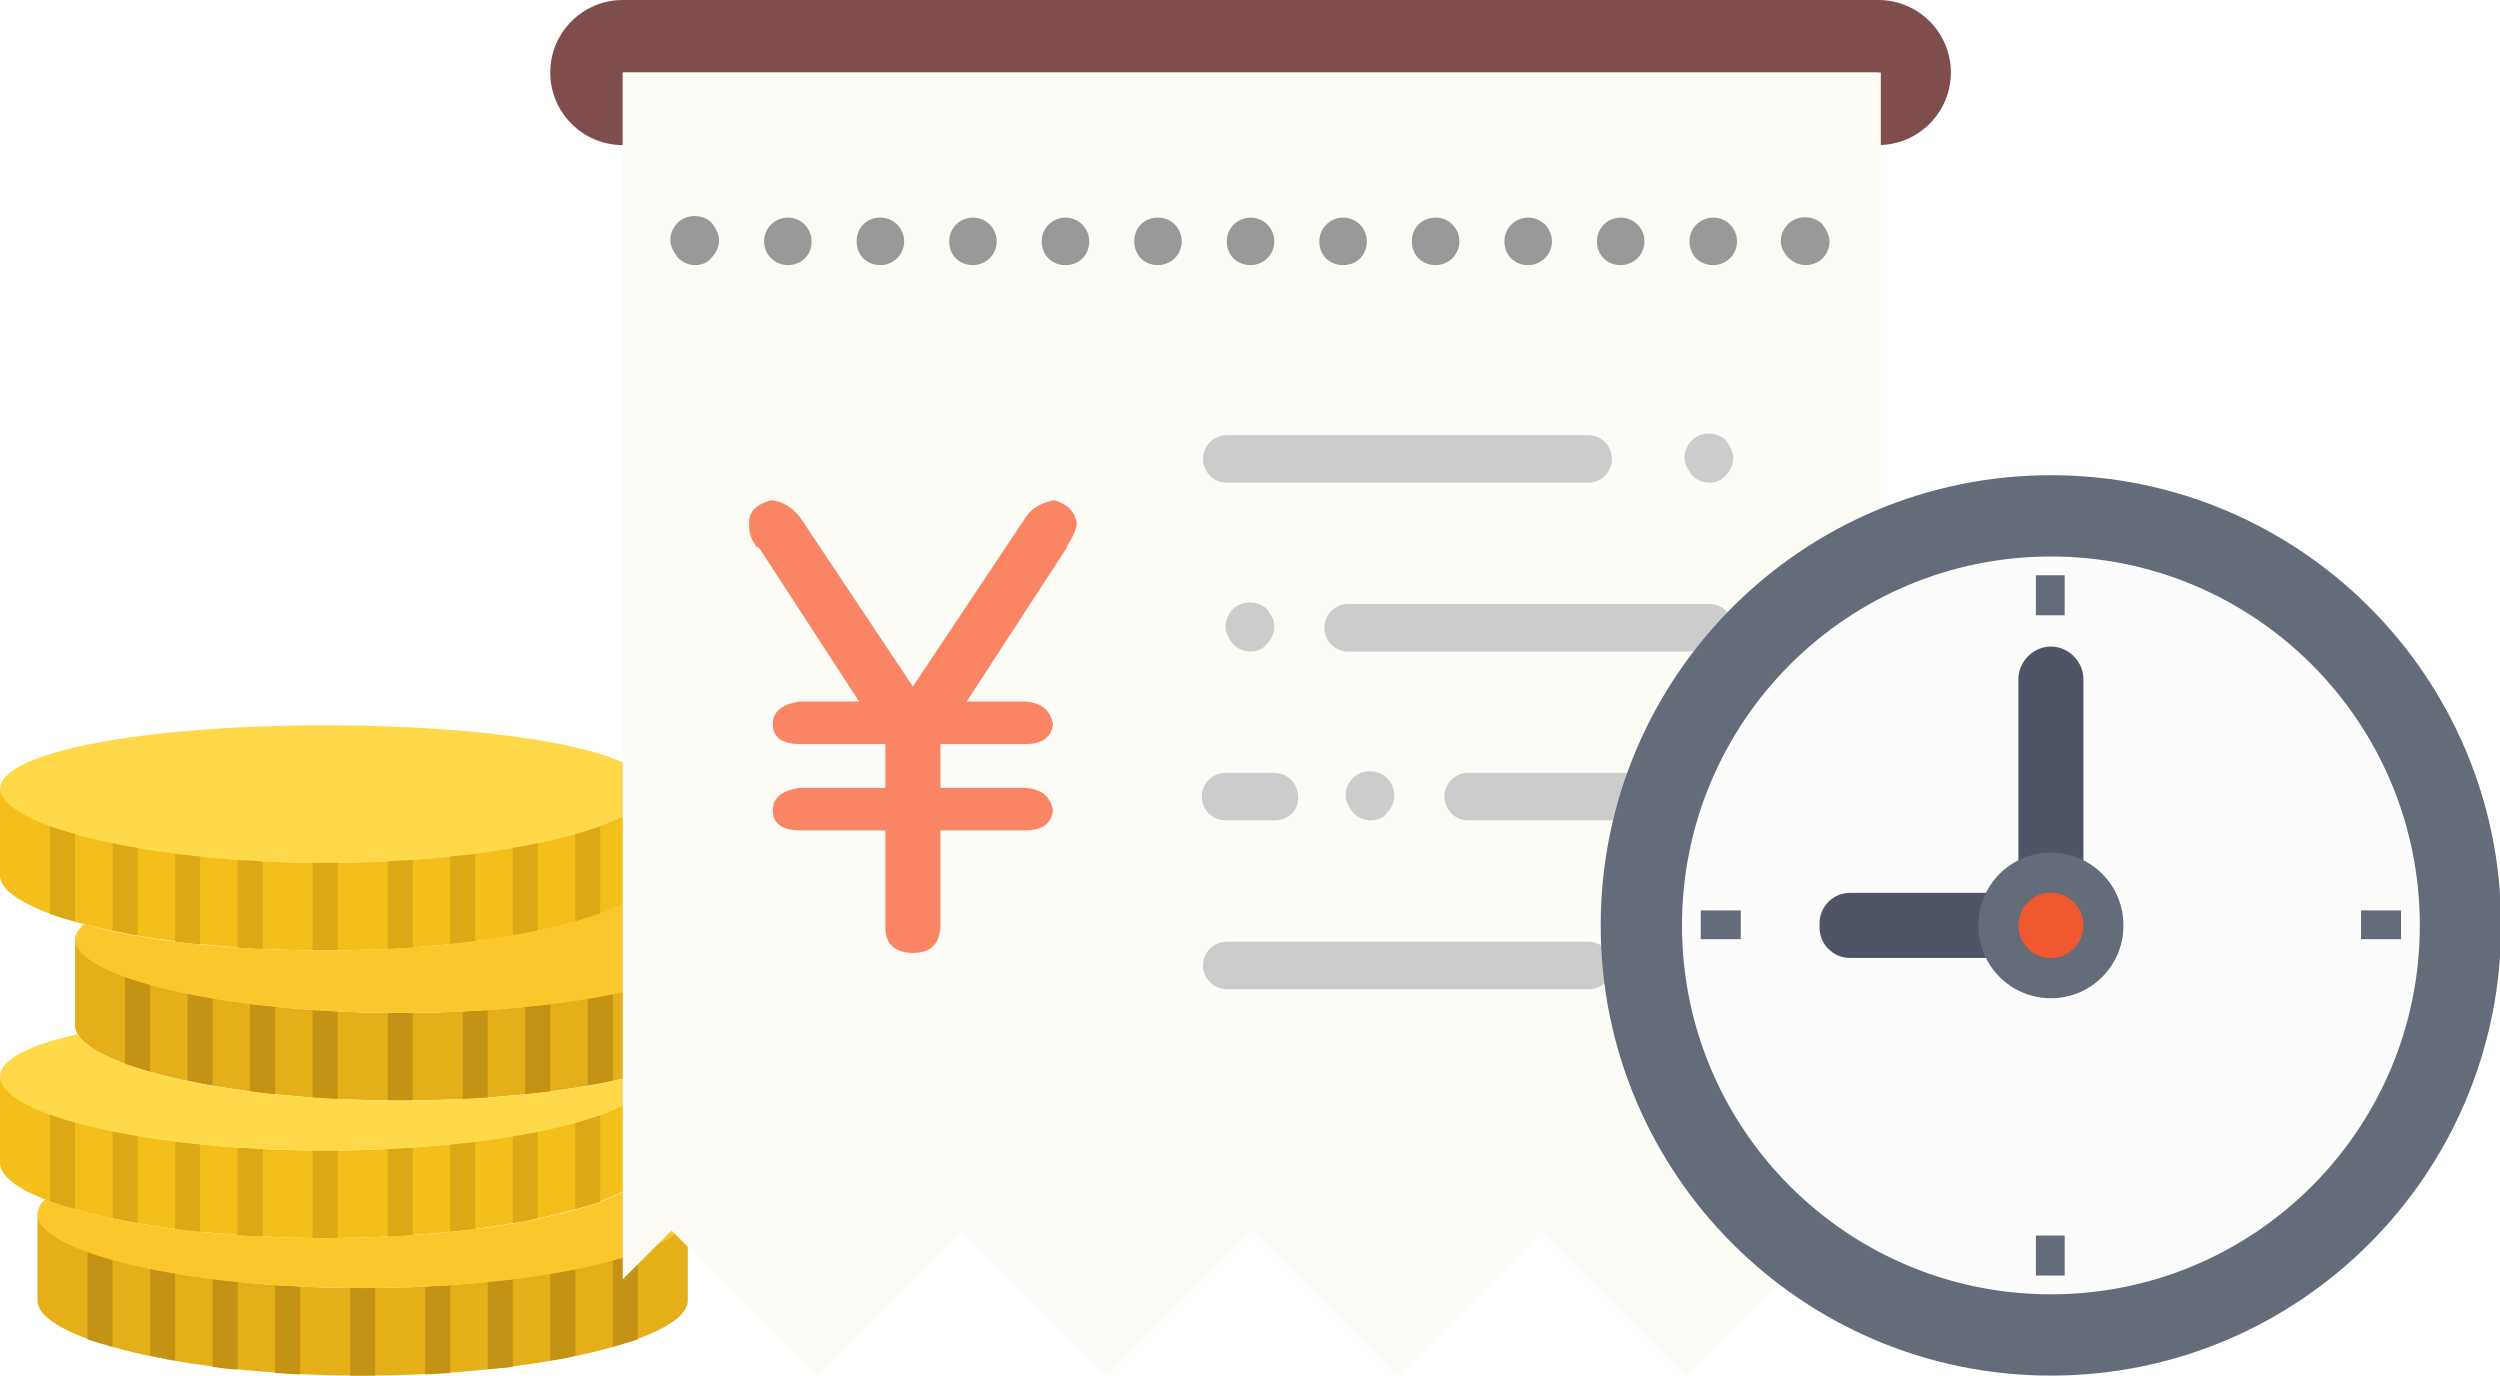
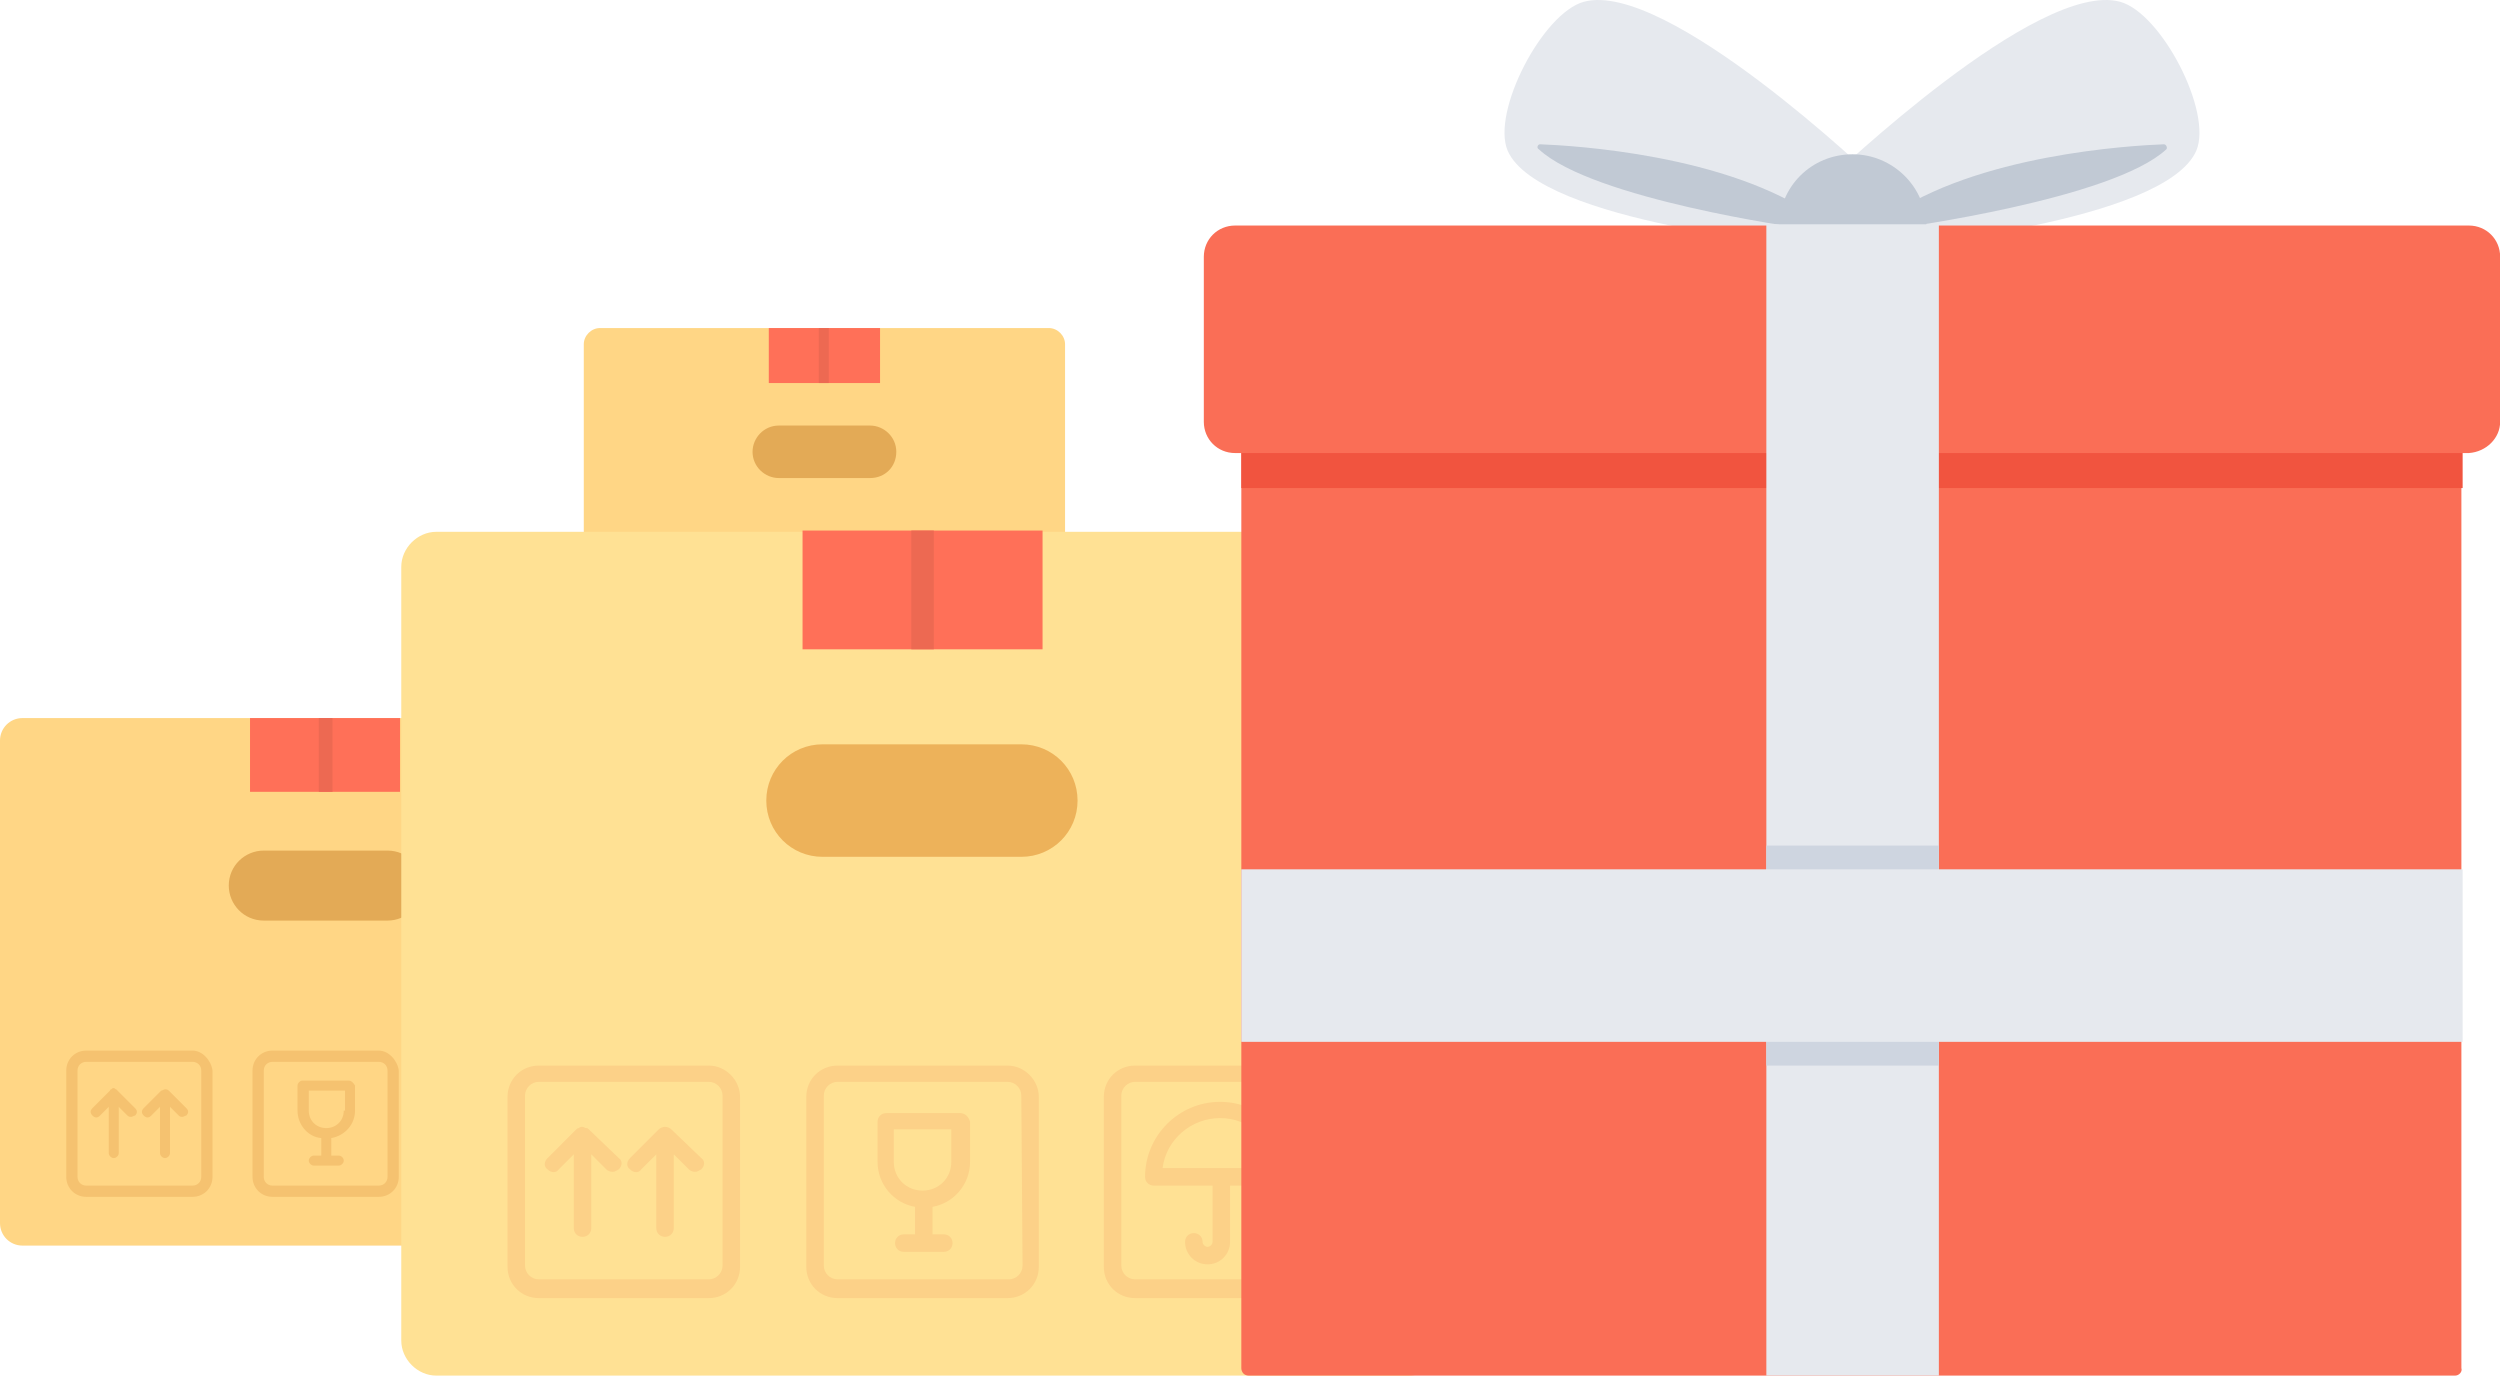
- <svg xmlns="http://www.w3.org/2000/svg" t="1607592507690" class="icon" viewBox="0 0 1861 1024" version="1.1" p-id="2241" width="147.208" height="81">
+ <svg xmlns="http://www.w3.org/2000/svg" t="1607592897456" class="icon" viewBox="0 0 1861 1024" version="1.1" p-id="3922" width="147.208" height="81">
  <defs>
    <style type="text/css" />
  </defs>
-   <path d="M269.964 958.836c-134.051 0-242.036-27.927-242.036-55.855v65.164c0 27.927 107.985 55.855 242.036 55.855s242.036-27.927 242.036-55.855v-65.164c0 27.927-107.985 55.855-242.036 55.855" fill="#E4AF18" p-id="2242" />
-   <path d="M242.036 856.436c-134.051 0-242.036-27.927-242.036-55.855v65.164c0 27.927 107.985 55.855 242.036 55.855s242.036-27.927 242.036-55.855v-65.164c0 27.927-107.985 55.855-242.036 55.855" fill="#F4BF1A" p-id="2243" />
-   <path d="M297.891 754.036c-134.051 0-242.036-27.927-242.036-55.855v65.164c0 27.927 107.985 55.855 242.036 55.855s242.036-27.927 242.036-55.855v-65.164c0 27.927-107.985 55.855-242.036 55.855" fill="#E4AF18" p-id="2244" />
-   <path d="M484.073 587.404c0 27.927-107.985 54.924-242.036 54.924s-242.036-26.065-242.036-54.924c0-27.927 107.985-47.476 242.036-47.476s242.036 19.549 242.036 47.476" fill="#FFD949" p-id="2245" />
-   <path d="M242.036 642.327c-134.051 0-242.036-27.927-242.036-55.855v65.164c0 27.927 107.985 55.855 242.036 55.855s242.036-27.927 242.036-55.855v-65.164c0 27.927-107.985 55.855-242.036 55.855" fill="#F4BF1A" p-id="2246" />
-   <path d="M37.236 615.331v65.164c5.585 1.862 12.102 3.724 18.618 5.585v-65.164c-6.516-1.862-13.033-3.724-18.618-5.585M428.218 620.916v65.164c6.516-1.862 13.033-3.724 18.618-5.585v-65.164c-5.585 1.862-12.102 3.724-18.618 5.585M83.782 627.433v65.164c5.585 0.931 12.102 2.793 18.618 3.724v-65.164c-6.516-0.931-13.033-1.862-18.618-3.724M381.673 631.156v65.164c6.516-0.931 13.033-1.862 18.618-3.724v-65.164c-5.585 1.862-12.102 2.793-18.618 3.724M130.327 635.811v65.164c6.516 0.931 12.102 1.862 18.618 1.862v-65.164c-6.516-0.931-12.102-0.931-18.618-1.862M335.127 637.673v65.164c6.516-0.931 12.102-0.931 18.618-1.862v-65.164c-6.516 0.931-12.102 0.931-18.618 1.862M176.873 640.465v65.164c6.516 0 12.102 0.931 18.618 0.931v-65.164c-6.516-0.931-12.102-0.931-18.618-0.931M288.582 641.396v65.164c6.516 0 12.102-0.931 18.618-0.931v-65.164c-6.516 0-12.102 0-18.618 0.931M242.036 642.327h-9.309v65.164h18.618v-65.164h-9.309" fill="#DCA815" p-id="2247" />
-   <path d="M93.091 727.04v65.164c5.585 1.862 12.102 3.724 18.618 5.585v-65.164c-6.516-1.862-13.033-3.724-18.618-5.585M484.073 732.625v65.164c6.516-1.862 13.033-3.724 18.618-5.585v-65.164c-5.585 1.862-12.102 3.724-18.618 5.585M139.636 739.142v65.164c5.585 0.931 12.102 2.793 18.618 3.724v-65.164c-6.516-0.931-13.033-1.862-18.618-3.724M437.527 742.865v65.164c6.516-0.931 13.033-1.862 18.618-3.724v-65.164c-5.585 1.862-12.102 2.793-18.618 3.724M186.182 747.52v65.164c6.516 0.931 12.102 1.862 18.618 1.862v-65.164c-6.516-0.931-12.102-0.931-18.618-1.862M390.982 749.382v65.164c6.516-0.931 12.102-0.931 18.618-1.862v-65.164c-6.516 0.931-12.102 0.931-18.618 1.862M232.727 752.175v65.164c6.516 0 12.102 0.931 18.618 0.931v-65.164c-6.516-0.931-12.102-0.931-18.618-0.931M344.436 753.105v65.164c6.516 0 12.102-0.931 18.618-0.931v-65.164c-6.516 0-12.102 0-18.618 0.931M297.891 754.036h-9.309v65.164h18.618v-65.164h-9.309" fill="#C49214" p-id="2248" />
-   <path d="M37.236 829.44v65.164c5.585 1.862 12.102 3.724 18.618 5.585v-65.164c-6.516-1.862-13.033-3.724-18.618-5.585M428.218 835.025v65.164c6.516-1.862 13.033-3.724 18.618-5.585v-65.164c-5.585 1.862-12.102 3.724-18.618 5.585M83.782 841.542v65.164c5.585 0.931 12.102 2.793 18.618 3.724v-65.164c-6.516-0.931-13.033-1.862-18.618-3.724M381.673 845.265v65.164c6.516-0.931 13.033-1.862 18.618-3.724v-65.164c-5.585 1.862-12.102 2.793-18.618 3.724M130.327 849.92v65.164c6.516 0.931 12.102 1.862 18.618 1.862v-65.164c-6.516-0.931-12.102-0.931-18.618-1.862M335.127 851.782v65.164c6.516-0.931 12.102-0.931 18.618-1.862v-65.164c-6.516 0.931-12.102 0.931-18.618 1.862M176.873 854.575v65.164c6.516 0 12.102 0.931 18.618 0.931v-65.164c-6.516-0.931-12.102-0.931-18.618-0.931M288.582 855.505v65.164c6.516 0 12.102-0.931 18.618-0.931v-65.164c-6.516 0-12.102 0-18.618 0.931M242.036 856.436h-9.309v65.164h18.618v-65.164h-9.309" fill="#DCA815" p-id="2249" />
-   <path d="M65.164 931.84v65.164c5.585 1.862 12.102 3.724 18.618 5.585v-65.164c-6.516-1.862-13.033-3.724-18.618-5.585M456.145 937.425v65.164c6.516-1.862 13.033-3.724 18.618-5.585v-65.164c-5.585 1.862-12.102 3.724-18.618 5.585M111.709 943.942v65.164c5.585 0.931 12.102 2.793 18.618 3.724v-65.164c-6.516-0.931-13.033-1.862-18.618-3.724M409.6 947.665v65.164c6.516-0.931 13.033-1.862 18.618-3.724v-65.164c-5.585 1.862-12.102 2.793-18.618 3.724M158.255 952.32v65.164c6.516 0.931 12.102 1.862 18.618 1.862v-65.164c-6.516-0.931-12.102-0.931-18.618-1.862M363.055 954.182v65.164c6.516-0.931 12.102-0.931 18.618-1.862v-65.164c-6.516 0.931-12.102 0.931-18.618 1.862M204.8 956.975v65.164c6.516 0 12.102 0.931 18.618 0.931v-65.164c-6.516-0.931-12.102-0.931-18.618-0.931M316.509 957.905v65.164c6.516 0 12.102-0.931 18.618-0.931v-65.164c-6.516 0-12.102 0-18.618 0.931M269.964 958.836h-9.309v65.164h18.618v-65.164h-9.309" fill="#C49214" p-id="2250" />
-   <path d="M476.625 878.778c-26.065 23.273-121.018 42.822-234.589 42.822-88.436 0-165.702-12.102-208.524-28.858-3.724 3.724-5.585 7.447-5.585 11.171 0 27.927 107.985 54.924 242.036 54.924s242.036-26.065 242.036-54.924c0-9.309-13.033-18.618-35.375-25.135" fill="#FCC62D" p-id="2251" />
-   <path d="M297.891 819.2c-122.88 0-224.349-23.273-240.175-49.338-36.305 8.378-57.716 18.618-57.716 31.651 0 27.927 107.985 54.924 242.036 54.924s242.036-26.065 242.036-54.924c0-0.931 0-2.793-0.931-3.724-43.753 13.033-110.778 21.411-185.251 21.411" fill="#FFD949" p-id="2252" />
-   <path d="M474.764 665.6c-28.858 22.342-121.949 41.891-232.727 41.891-71.68 0-135.913-7.447-179.665-19.549-3.724 3.724-6.516 7.447-6.516 11.171 0 27.927 107.985 54.924 242.036 54.924s242.036-26.065 242.036-54.924c0-13.033-25.135-25.135-65.164-33.513" fill="#FCC62D" p-id="2253" />
-   <path d="M1398.225 0H463.593c-29.789 0-53.993 24.204-53.993 53.993 0 29.789 24.204 53.993 53.993 53.993v-53.993h934.633v53.993c29.789 0 53.993-24.204 53.993-53.993 0-29.789-24.204-53.993-53.993-53.993z m0 0" fill="#804D4D" p-id="2254" />
-   <path d="M499.898 916.015l107.985 107.985 107.985-107.985 107.985 107.985 107.985-107.985 107.985 107.985 107.985-107.985 107.985 107.985 107.985-107.985 36.305 36.305v-898.327H463.593v898.327l36.305-36.305z m0 0" fill="#FCFBF5" p-id="2255" />
-   <path d="M1182.255 736.349h-269.033c-10.24 0-17.687-8.378-17.687-17.687 0-10.24 8.378-17.687 17.687-17.687H1182.255c10.24 0 17.687 8.378 17.687 17.687 0 10.24-7.447 17.687-17.687 17.687z m0 0M1272.553 736.349c-4.655 0-9.309-1.862-13.033-5.585-2.793-3.724-5.585-8.378-5.585-13.033 0-4.655 1.862-9.309 5.585-13.033 6.516-6.516 18.618-6.516 25.135 0 2.793 3.724 5.585 7.447 5.585 13.033 0 4.655-1.862 9.309-5.585 13.033-2.793 3.724-7.447 5.585-12.102 5.585z m0 0M1272.553 485.004h-269.033c-10.24 0-17.687-8.378-17.687-17.687 0-10.24 8.378-17.687 17.687-17.687h269.033c10.24 0 17.687 8.378 17.687 17.687 0 9.309-8.378 17.687-17.687 17.687z m0 0M1272.553 610.676h-179.665c-10.24 0-17.687-8.378-17.687-17.687 0-10.24 8.378-17.687 17.687-17.687h179.665c10.24 0 17.687 8.378 17.687 17.687 0 10.24-8.378 17.687-17.687 17.687z m0 0M948.596 610.676H912.291c-10.24 0-17.687-8.378-17.687-17.687 0-10.24 8.378-17.687 17.687-17.687h36.305c10.24 0 17.687 8.378 17.687 17.687 0.931 10.24-7.447 17.687-17.687 17.687z m0 0M1182.255 359.331h-269.033c-10.24 0-17.687-8.378-17.687-17.687 0-10.24 8.378-17.687 17.687-17.687H1182.255c10.24 0 17.687 8.378 17.687 17.687 0 9.309-7.447 17.687-17.687 17.687z m0 0M1272.553 359.331c-4.655 0-9.309-1.862-13.033-5.585-2.793-3.724-5.585-8.378-5.585-13.033 0-4.655 1.862-9.309 5.585-13.033 6.516-6.516 18.618-6.516 25.135 0 2.793 3.724 5.585 8.378 5.585 13.033 0 4.655-1.862 9.309-5.585 13.033-2.793 3.724-7.447 5.585-12.102 5.585z m0 0M930.909 485.004c-4.655 0-9.309-1.862-13.033-5.585-2.793-3.724-5.585-7.447-5.585-13.033 0-4.655 1.862-9.309 5.585-13.033 6.516-6.516 18.618-6.516 25.135 0 2.793 3.724 5.585 7.447 5.585 13.033 0 4.655-1.862 9.309-5.585 13.033-2.793 3.724-7.447 5.585-12.102 5.585z m0 0M1020.276 610.676c-4.655 0-9.309-1.862-13.033-5.585-2.793-3.724-5.585-8.378-5.585-13.033 0-4.655 1.862-9.309 5.585-13.033 6.516-6.516 18.618-6.516 25.135 0 2.793 2.793 5.585 7.447 5.585 13.033 0 4.655-1.862 9.309-5.585 13.033-1.862 3.724-7.447 5.585-12.102 5.585z m0 0" fill="#CCCCCC" p-id="2256" />
-   <path d="M517.585 197.353c-4.655 0-9.309-1.862-13.033-5.585-2.793-3.724-5.585-8.378-5.585-13.033 0-4.655 1.862-9.309 5.585-13.033 6.516-6.516 18.618-6.516 25.135 0 2.793 3.724 5.585 8.378 5.585 13.033 0 4.655-1.862 9.309-5.585 13.033-2.793 3.724-7.447 5.585-12.102 5.585z m0 0M1257.658 179.665c0-10.24 8.378-17.687 17.687-17.687 10.24 0 17.687 8.378 17.687 17.687 0 10.24-8.378 17.687-17.687 17.687-10.24 0-17.687-7.447-17.687-17.687z m-68.887 0c0-10.24 8.378-17.687 17.687-17.687 10.24 0 17.687 8.378 17.687 17.687 0 10.24-8.378 17.687-17.687 17.687-10.24 0-17.687-7.447-17.687-17.687z m-68.887 0c0-10.24 8.378-17.687 17.687-17.687 10.24 0 17.687 8.378 17.687 17.687 0 10.24-8.378 17.687-17.687 17.687-10.24 0-17.687-7.447-17.687-17.687z m-68.887 0c0-10.24 7.447-17.687 17.687-17.687 10.24 0 17.687 8.378 17.687 17.687 0 10.24-8.378 17.687-17.687 17.687-10.24 0-17.687-7.447-17.687-17.687z m-68.887 0c0-10.24 8.378-17.687 17.687-17.687 10.24 0 17.687 8.378 17.687 17.687 0 10.24-7.447 17.687-17.687 17.687-10.24 0-17.687-7.447-17.687-17.687z m-68.887 0c0-10.24 8.378-17.687 17.687-17.687 10.24 0 17.687 8.378 17.687 17.687 0 10.24-8.378 17.687-17.687 17.687-10.24 0-17.687-7.447-17.687-17.687z m-68.887 0c0-10.24 7.447-17.687 17.687-17.687 10.24 0 17.687 8.378 17.687 17.687 0 10.24-8.378 17.687-17.687 17.687-10.24 0-17.687-7.447-17.687-17.687z m-68.887 0c0-10.24 8.378-17.687 17.687-17.687 10.24 0 17.687 8.378 17.687 17.687 0 10.24-7.447 17.687-17.687 17.687-10.24 0-17.687-7.447-17.687-17.687z m-68.887 0c0-10.24 8.378-17.687 17.687-17.687 10.24 0 17.687 8.378 17.687 17.687 0 10.24-8.378 17.687-17.687 17.687-10.24 0-17.687-7.447-17.687-17.687z m-68.887 0c0-10.24 7.447-17.687 17.687-17.687 10.24 0 17.687 8.378 17.687 17.687 0 10.24-8.378 17.687-17.687 17.687-10.24 0-17.687-7.447-17.687-17.687z m-68.887 0c0-10.24 8.378-17.687 17.687-17.687 10.24 0 17.687 8.378 17.687 17.687 0 10.24-7.447 17.687-17.687 17.687-9.309 0-17.687-7.447-17.687-17.687z m0 0M1344.233 197.353c-4.655 0-9.309-1.862-13.033-5.585-2.793-2.793-5.585-7.447-5.585-12.102s1.862-9.309 5.585-13.033c6.516-6.516 18.618-6.516 25.135 0 2.793 3.724 5.585 8.378 5.585 13.033 0 4.655-1.862 9.309-5.585 13.033-2.793 2.793-7.447 4.655-12.102 4.655z m0 0" fill="#999999" p-id="2257" />
-   <path d="M659.084 586.473v-32.582H595.782c-13.033 0-20.48-4.655-20.48-14.895 0-9.309 6.516-14.895 20.48-16.756h43.753l-74.473-114.502c-0.931 0-2.793-0.931-3.724-3.724-2.793-3.724-3.724-8.378-3.724-14.895 0-8.378 5.585-13.964 16.756-16.756 8.378 0.931 15.825 5.585 21.411 13.033l83.782 125.673 83.782-125.673c4.655-7.447 12.102-11.171 21.411-13.033 9.309 2.793 14.895 7.447 16.756 16.756 0 3.724-1.862 8.378-5.585 14.895-0.931 0.931-1.862 2.793-1.862 3.724l-74.473 114.502h43.753c12.102 0.931 18.618 6.516 20.48 16.756-0.931 9.309-7.447 14.895-20.48 14.895h-63.302v32.582h63.302c12.102 0.931 18.618 6.516 20.48 16.756-0.931 9.309-7.447 14.895-20.48 14.895h-63.302v72.611c-0.931 12.102-7.447 18.618-20.48 18.618-13.033 0-20.48-6.516-20.48-18.618v-72.611H595.782c-13.033 0-20.48-4.655-20.48-14.895 0-9.309 6.516-14.895 20.48-16.756h63.302z" fill="#FA8564" p-id="2258" />
-   <path d="M1526.691 688.873m-335.127 0a335.127 335.127 0 1 0 670.255 0 335.127 335.127 0 1 0-670.255 0Z" fill="#646B79" p-id="2259" />
-   <path d="M1526.691 688.873m-274.618 0a274.618 274.618 0 1 0 549.236 0 274.618 274.618 0 1 0-549.236 0Z" fill="#FCFCFD" p-id="2260" />
-   <path d="M1526.691 713.076c-13.033 0-24.204-11.171-24.204-24.204v-183.389c0-13.033 11.171-24.204 24.204-24.204 13.033 0 24.204 11.171 24.204 24.204V688.873c0 13.033-11.171 24.204-24.204 24.204z" fill="#4F5565" p-id="2261" />
-   <path d="M1550.895 687.011v3.724c0 12.102-10.24 22.342-22.342 22.342h-151.738c-12.102 0-22.342-10.24-22.342-22.342v-3.724c0-12.102 10.24-22.342 22.342-22.342h151.738c12.102 0 22.342 10.24 22.342 22.342z" fill="#4F5565" p-id="2262" />
-   <path d="M1515.52 428.218h21.411v29.789h-21.411zM1515.52 919.738h21.411v29.789h-21.411zM1757.556 677.702h29.789v21.411h-29.789zM1266.036 677.702h29.789v21.411H1266.036z" fill="#646B79" p-id="2263" />
-   <path d="M1526.691 688.873m-53.993 0a53.993 53.993 0 1 0 107.985 0 53.993 53.993 0 1 0-107.985 0Z" fill="#646B79" p-id="2264" />
-   <path d="M1526.691 688.873m-24.204 0a24.204 24.204 0 1 0 48.407 0 24.204 24.204 0 1 0-48.407 0Z" fill="#F0582F" p-id="2265" />
+   <path d="M484.818 910.472v-359.194c0-9.306-7.444-16.75-16.75-16.75h-451.318c-9.306 0-16.75 7.444-16.75 16.75v359.194c0 9.306 7.444 16.75 16.75 16.75h451.318c8.375-0.931 16.75-8.375 16.75-16.75z" fill="#FFD685" p-id="3923" />
+   <path d="M0 550.348v-2.792 3.722-0.931zM484.818 550.348V547.557v2.792z" fill="#FFD05B" p-id="3924" />
+   <path d="M186.111 534.529h111.666v54.903h-111.666z" fill="#FF7058" p-id="3925" />
+   <path d="M237.291 534.529h10.236v54.903h-10.236z" fill="#ED6952" p-id="3926" />
+   <path d="M143.305 782.056h-79.097c-8.375 0-14.889 6.514-14.889 14.889v79.097c0 8.375 6.514 14.889 14.889 14.889h79.097c8.375 0 14.889-6.514 14.889-14.889v-79.097c-0.931-7.444-7.444-14.889-14.889-14.889z m6.514 93.986c0 3.722-2.792 6.514-6.514 6.514h-79.097c-3.722 0-6.514-2.792-6.514-6.514v-79.097c0-3.722 2.792-6.514 6.514-6.514h79.097c3.722 0 6.514 2.792 6.514 6.514v79.097z" fill="#F5C270" p-id="3927" />
+   <path d="M87.472 811.834l-0.931-0.931c-0.931 0-0.931-0.931-1.861-0.931s-0.931 0-1.861 0.931c-0.931 0-0.931 0.931-0.931 0.931l-13.028 13.028c-1.861 1.861-1.861 3.722 0 5.583 1.861 1.861 3.722 1.861 5.583 0l6.514-6.514v34.43c0 1.861 1.861 3.722 3.722 3.722s3.722-1.861 3.722-3.722v-34.43l6.514 6.514c0.931 0.931 1.861 0.931 2.792 0.931 0.931 0 1.861-0.931 2.792-0.931 1.861-1.861 1.861-3.722 0-5.583l-13.028-13.028zM125.625 811.834c-0.931-0.931-1.861-0.931-2.792-0.931s-1.861 0.931-2.792 0.931l-13.028 13.028c-1.861 1.861-1.861 3.722 0 5.583 1.861 1.861 3.722 1.861 5.583 0l6.514-6.514v34.43c0 1.861 1.861 3.722 3.722 3.722s3.722-1.861 3.722-3.722v-34.43l6.514 6.514c0.931 0.931 1.861 0.931 2.792 0.931 0.931 0 1.861-0.931 2.792-0.931 1.861-1.861 1.861-3.722 0-5.583l-13.028-13.028zM281.958 782.056h-79.097c-8.375 0-14.889 6.514-14.889 14.889v79.097c0 8.375 6.514 14.889 14.889 14.889h79.097c8.375 0 14.889-6.514 14.889-14.889v-79.097c-0.931-7.444-7.444-14.889-14.889-14.889z m6.514 93.986c0 3.722-2.792 6.514-6.514 6.514h-79.097c-3.722 0-6.514-2.792-6.514-6.514v-79.097c0-3.722 2.792-6.514 6.514-6.514h79.097c3.722 0 6.514 2.792 6.514 6.514v79.097z" fill="#F5C270" p-id="3928" />
+   <path d="M259.624 804.389h-34.43c-1.861 0-3.722 1.861-3.722 3.722v18.611c0 10.236 7.444 19.542 17.681 20.472v13.028h-5.583c-1.861 0-3.722 1.861-3.722 3.722s1.861 3.722 3.722 3.722h18.611c1.861 0 3.722-1.861 3.722-3.722s-1.861-3.722-3.722-3.722h-5.583V847.195c10.236-1.861 17.681-10.236 17.681-20.472v-18.611c-0.931-1.861-2.792-3.722-4.653-3.722z m-3.722 22.333c0 7.444-5.583 13.028-13.028 13.028s-13.028-5.583-13.028-13.028v-14.889h26.986v14.889z" fill="#F5C270" p-id="3929" />
+   <path d="M420.61 782.056h-79.097c-8.375 0-14.889 6.514-14.889 14.889v79.097c0 8.375 6.514 14.889 14.889 14.889h79.097c8.375 0 14.889-6.514 14.889-14.889v-79.097c-0.931-7.444-7.444-14.889-14.889-14.889z m5.583 93.986c0 3.722-2.792 6.514-6.514 6.514h-79.097c-3.722 0-6.514-2.792-6.514-6.514v-79.097c0-3.722 2.792-6.514 6.514-6.514h79.097c3.722 0 6.514 2.792 6.514 6.514v79.097z" fill="#F5C270" p-id="3930" />
+   <path d="M380.596 798.806c-19.542 0-34.43 15.819-34.43 34.43 0 1.861 1.861 3.722 3.722 3.722h26.986v26.055c0 0.931-0.931 1.861-1.861 1.861s-1.861-0.931-1.861-1.861c0-1.861-1.861-3.722-3.722-3.722s-3.722 1.861-3.722 3.722c0 5.583 4.653 10.236 10.236 10.236 5.583 0 10.236-4.653 10.236-10.236V837.889h26.986c1.861 0 3.722-1.861 3.722-3.722-0.931-19.542-16.75-35.361-36.292-35.361z m-26.055 30.708c1.861-13.028 13.028-23.264 26.986-23.264 13.028 0 25.125 10.236 26.986 23.264h-53.972z" fill="#F5C270" p-id="3931" />
+   <path d="M288.472 685.279h-92.125c-14.889 0-26.055-12.097-26.055-26.055 0-14.889 12.097-26.055 26.055-26.055h92.125c14.889 0 26.055 12.097 26.055 26.055 0 14.889-12.097 26.055-26.055 26.055z" fill="#E3AA56" p-id="3932" />
+   <path d="M792.831 522.432v-266.138c0-6.514-5.583-12.097-12.097-12.097H446.666c-6.514 0-12.097 5.583-12.097 12.097v266.138c0 6.514 5.583 12.097 12.097 12.097h334.069c6.514 0 12.097-5.583 12.097-12.097z" fill="#FFD685" p-id="3933" />
+   <path d="M434.568 256.294v-1.861 2.792-0.931zM792.831 256.294V254.432v1.861z" fill="#FFD05B" p-id="3934" />
+   <path d="M572.29 244.196h82.819v40.944h-82.819z" fill="#FF7058" p-id="3935" />
+   <path d="M609.512 244.196h7.444v40.944h-7.444z" fill="#ED6952" p-id="3936" />
+   <path d="M647.665 355.863h-67.93c-10.236 0-19.542-8.375-19.542-19.542 0-10.236 8.375-19.542 19.542-19.542h67.93c10.236 0 19.542 8.375 19.542 19.542 0 11.167-8.375 19.542-19.542 19.542z" fill="#E3AA56" p-id="3937" />
+   <path d="M1074.789 997.945v-576.012c0-13.958-12.097-26.055-26.055-26.055h-723.97c-13.958 0-26.055 12.097-26.055 26.055v576.012c0 13.958 12.097 26.055 26.055 26.055h723.97c13.958 0 26.055-12.097 26.055-26.055z" fill="#FFE194" p-id="3938" />
+   <path d="M298.708 421.932v-4.653 6.514-1.861zM1074.789 421.932V417.279v4.653z" fill="#FFD05B" p-id="3939" />
+   <path d="M597.415 394.946h178.666v88.403h-178.666z" fill="#FF7058" p-id="3940" />
+   <path d="M678.373 394.946h16.75v88.403h-16.75z" fill="#ED6952" p-id="3941" />
+   <path d="M527.624 793.223h-126.555c-13.028 0-23.264 10.236-23.264 23.264v126.555c0 13.028 10.236 23.264 23.264 23.264h126.555c13.028 0 23.264-10.236 23.264-23.264v-126.555c0-12.097-10.236-23.264-23.264-23.264z m10.236 148.889c0 5.583-4.653 10.236-10.236 10.236h-126.555c-5.583 0-10.236-4.653-10.236-10.236v-126.555c0-5.583 4.653-10.236 10.236-10.236h126.555c5.583 0 10.236 4.653 10.236 10.236v126.555z" fill="#FCD188" p-id="3942" />
+   <path d="M438.291 840.681c-0.931-0.931-0.931-0.931-1.861-0.931s-1.861-0.931-2.792-0.931c-0.931 0-1.861 0-2.792 0.931-0.931 0-1.861 0.931-1.861 0.931l-21.403 21.403c-2.792 2.792-2.792 6.514 0 8.375 2.792 2.792 6.514 2.792 8.375 0l11.167-11.167v54.903c0 3.722 2.792 6.514 6.514 6.514s6.514-2.792 6.514-6.514v-54.903l11.167 11.167c0.931 0.931 2.792 1.861 4.653 1.861s2.792-0.931 4.653-1.861c2.792-2.792 2.792-6.514 0-8.375l-22.333-21.403zM499.707 840.681c-0.931-0.931-2.792-1.861-4.653-1.861s-3.722 0.931-4.653 1.861l-21.403 21.403c-2.792 2.792-2.792 6.514 0 8.375 2.792 2.792 6.514 2.792 8.375 0l11.167-11.167v54.903c0 3.722 2.792 6.514 6.514 6.514s6.514-2.792 6.514-6.514v-54.903l11.167 11.167c0.931 0.931 2.792 1.861 4.653 1.861s2.792-0.931 4.653-1.861c2.792-2.792 2.792-6.514 0-8.375l-22.333-21.403zM750.026 793.223H623.471c-13.028 0-23.264 10.236-23.264 23.264v126.555c0 13.028 10.236 23.264 23.264 23.264h126.555c13.028 0 23.264-10.236 23.264-23.264v-126.555c0-12.097-10.236-23.264-23.264-23.264z m11.167 148.889c0 5.583-4.653 10.236-10.236 10.236H623.471c-5.583 0-10.236-4.653-10.236-10.236v-126.555c0-5.583 4.653-10.236 10.236-10.236h126.555c5.583 0 10.236 4.653 10.236 10.236l0.931 126.555z" fill="#FCD188" p-id="3943" />
+   <path d="M714.665 828.584h-54.903c-3.722 0-6.514 2.792-6.514 6.514v29.778c0 16.75 12.097 30.708 27.917 33.5v20.472h-8.375c-3.722 0-6.514 2.792-6.514 6.514 0 3.722 2.792 6.514 6.514 6.514h29.778c3.722 0 6.514-2.792 6.514-6.514 0-3.722-2.792-6.514-6.514-6.514h-8.375v-20.472c15.819-2.792 27.917-16.75 27.917-33.5v-29.778c-0.931-3.722-3.722-6.514-7.444-6.514z m-6.514 36.292c0 12.097-9.306 21.403-21.403 21.403s-21.403-9.306-21.403-21.403v-24.194h42.805v24.194z" fill="#FCD188" p-id="3944" />
+   <path d="M971.498 793.223h-126.555c-13.028 0-23.264 10.236-23.264 23.264v126.555c0 13.028 10.236 23.264 23.264 23.264h126.555c13.028 0 23.264-10.236 23.264-23.264v-126.555c0-12.097-11.167-23.264-23.264-23.264z m10.236 148.889c0 5.583-4.653 10.236-10.236 10.236h-126.555c-5.583 0-10.236-4.653-10.236-10.236v-126.555c0-5.583 4.653-10.236 10.236-10.236h126.555c5.583 0 10.236 4.653 10.236 10.236v126.555z" fill="#FCD188" p-id="3945" />
+   <path d="M908.22 820.209c-30.708 0-55.833 25.125-55.833 55.833 0 3.722 2.792 6.514 6.514 6.514h43.736v41.875c0 1.861-1.861 3.722-3.722 3.722s-3.722-1.861-3.722-3.722c0-3.722-2.792-6.514-6.514-6.514s-6.514 2.792-6.514 6.514c0 9.306 7.444 16.75 16.75 16.75s16.75-7.444 16.75-16.75v-41.875h43.736c3.722 0 6.514-2.792 6.514-6.514-1.861-30.708-26.986-55.833-57.694-55.833z m-42.805 49.319c2.792-21.403 21.403-37.222 42.805-37.222s40.014 15.819 42.805 37.222H865.415z" fill="#FCD188" p-id="3946" />
+   <path d="M760.262 637.82h-147.958c-23.264 0-41.875-18.611-41.875-41.875s18.611-41.875 41.875-41.875h147.958c23.264 0 41.875 18.611 41.875 41.875s-18.611 41.875-41.875 41.875z" fill="#EDB25A" p-id="3947" />
+   <path d="M1179.011 1.322c-30.708 8.375-68.861 81.889-56.764 110.736 23.264 53.972 227.055 71.653 227.055 71.653l45.597-51.18s-154.472-147.958-215.888-131.208z" fill="#E6E9EE" p-id="3948" />
+   <path d="M1146.442 107.405c24.194 0.931 139.583 7.444 206.583 54.903l-13.028 7.444s-154.472-21.403-194.486-58.625c-1.861-0.931-0.931-3.722 0.931-3.722z" fill="#C1C9D4" p-id="3949" />
+   <path d="M1578.218 1.322c30.708 8.375 68.861 81.889 56.764 110.736-23.264 53.972-227.055 71.653-227.055 71.653l-45.597-51.18c0.931 0 154.472-147.958 215.888-131.208z" fill="#E6E9EE" p-id="3950" />
+   <path d="M1610.788 107.405c-24.194 0.931-139.583 7.444-206.583 54.903l9.306 7.444s159.125-21.403 199.138-58.625c0.931-0.931 0-3.722-1.861-3.722z" fill="#C1C9D4" p-id="3951" />
+   <path d="M1379.08 114.849c-30.708 0-54.903 24.194-54.903 54.903h109.805c0-30.708-25.125-54.903-54.903-54.903z" fill="#C1C9D4" p-id="3952" />
+   <path d="M1827.607 1024h-897.984c-3.722 0-5.583-2.792-5.583-5.583v-732.345c0-3.722 2.792-5.583 5.583-5.583h897.053c3.722 0 5.583 2.792 5.583 5.583v732.345c0.931 2.792-1.861 5.583-4.653 5.583z" fill="#FA6E56" p-id="3953" />
+   <path d="M1833.19 363.307v-61.417c0-13.028-10.236-23.264-23.264-23.264h-862.623c-13.028 0-23.264 10.236-23.264 23.264v61.417H1833.19z" fill="#F1543F" p-id="3954" />
+   <path d="M1861.107 313.988v-122.833c0-13.028-10.236-23.264-23.264-23.264h-918.456c-13.028 0-23.264 10.236-23.264 23.264v122.833c0 13.028 10.236 23.264 23.264 23.264h918.456c13.028-0.931 23.264-11.167 23.264-23.264z" fill="#FA6E56" p-id="3955" />
+   <path d="M1314.872 166.96h128.416V1024h-128.416z" fill="#E6E9EE" p-id="3956" />
+   <path d="M1314.872 629.445h128.416v163.777h-128.416z" fill="#CED5E0" p-id="3957" />
+   <path d="M924.039 647.126H1833.19v128.416h-909.151z" fill="#E6E9EE" p-id="3958" />
</svg>
